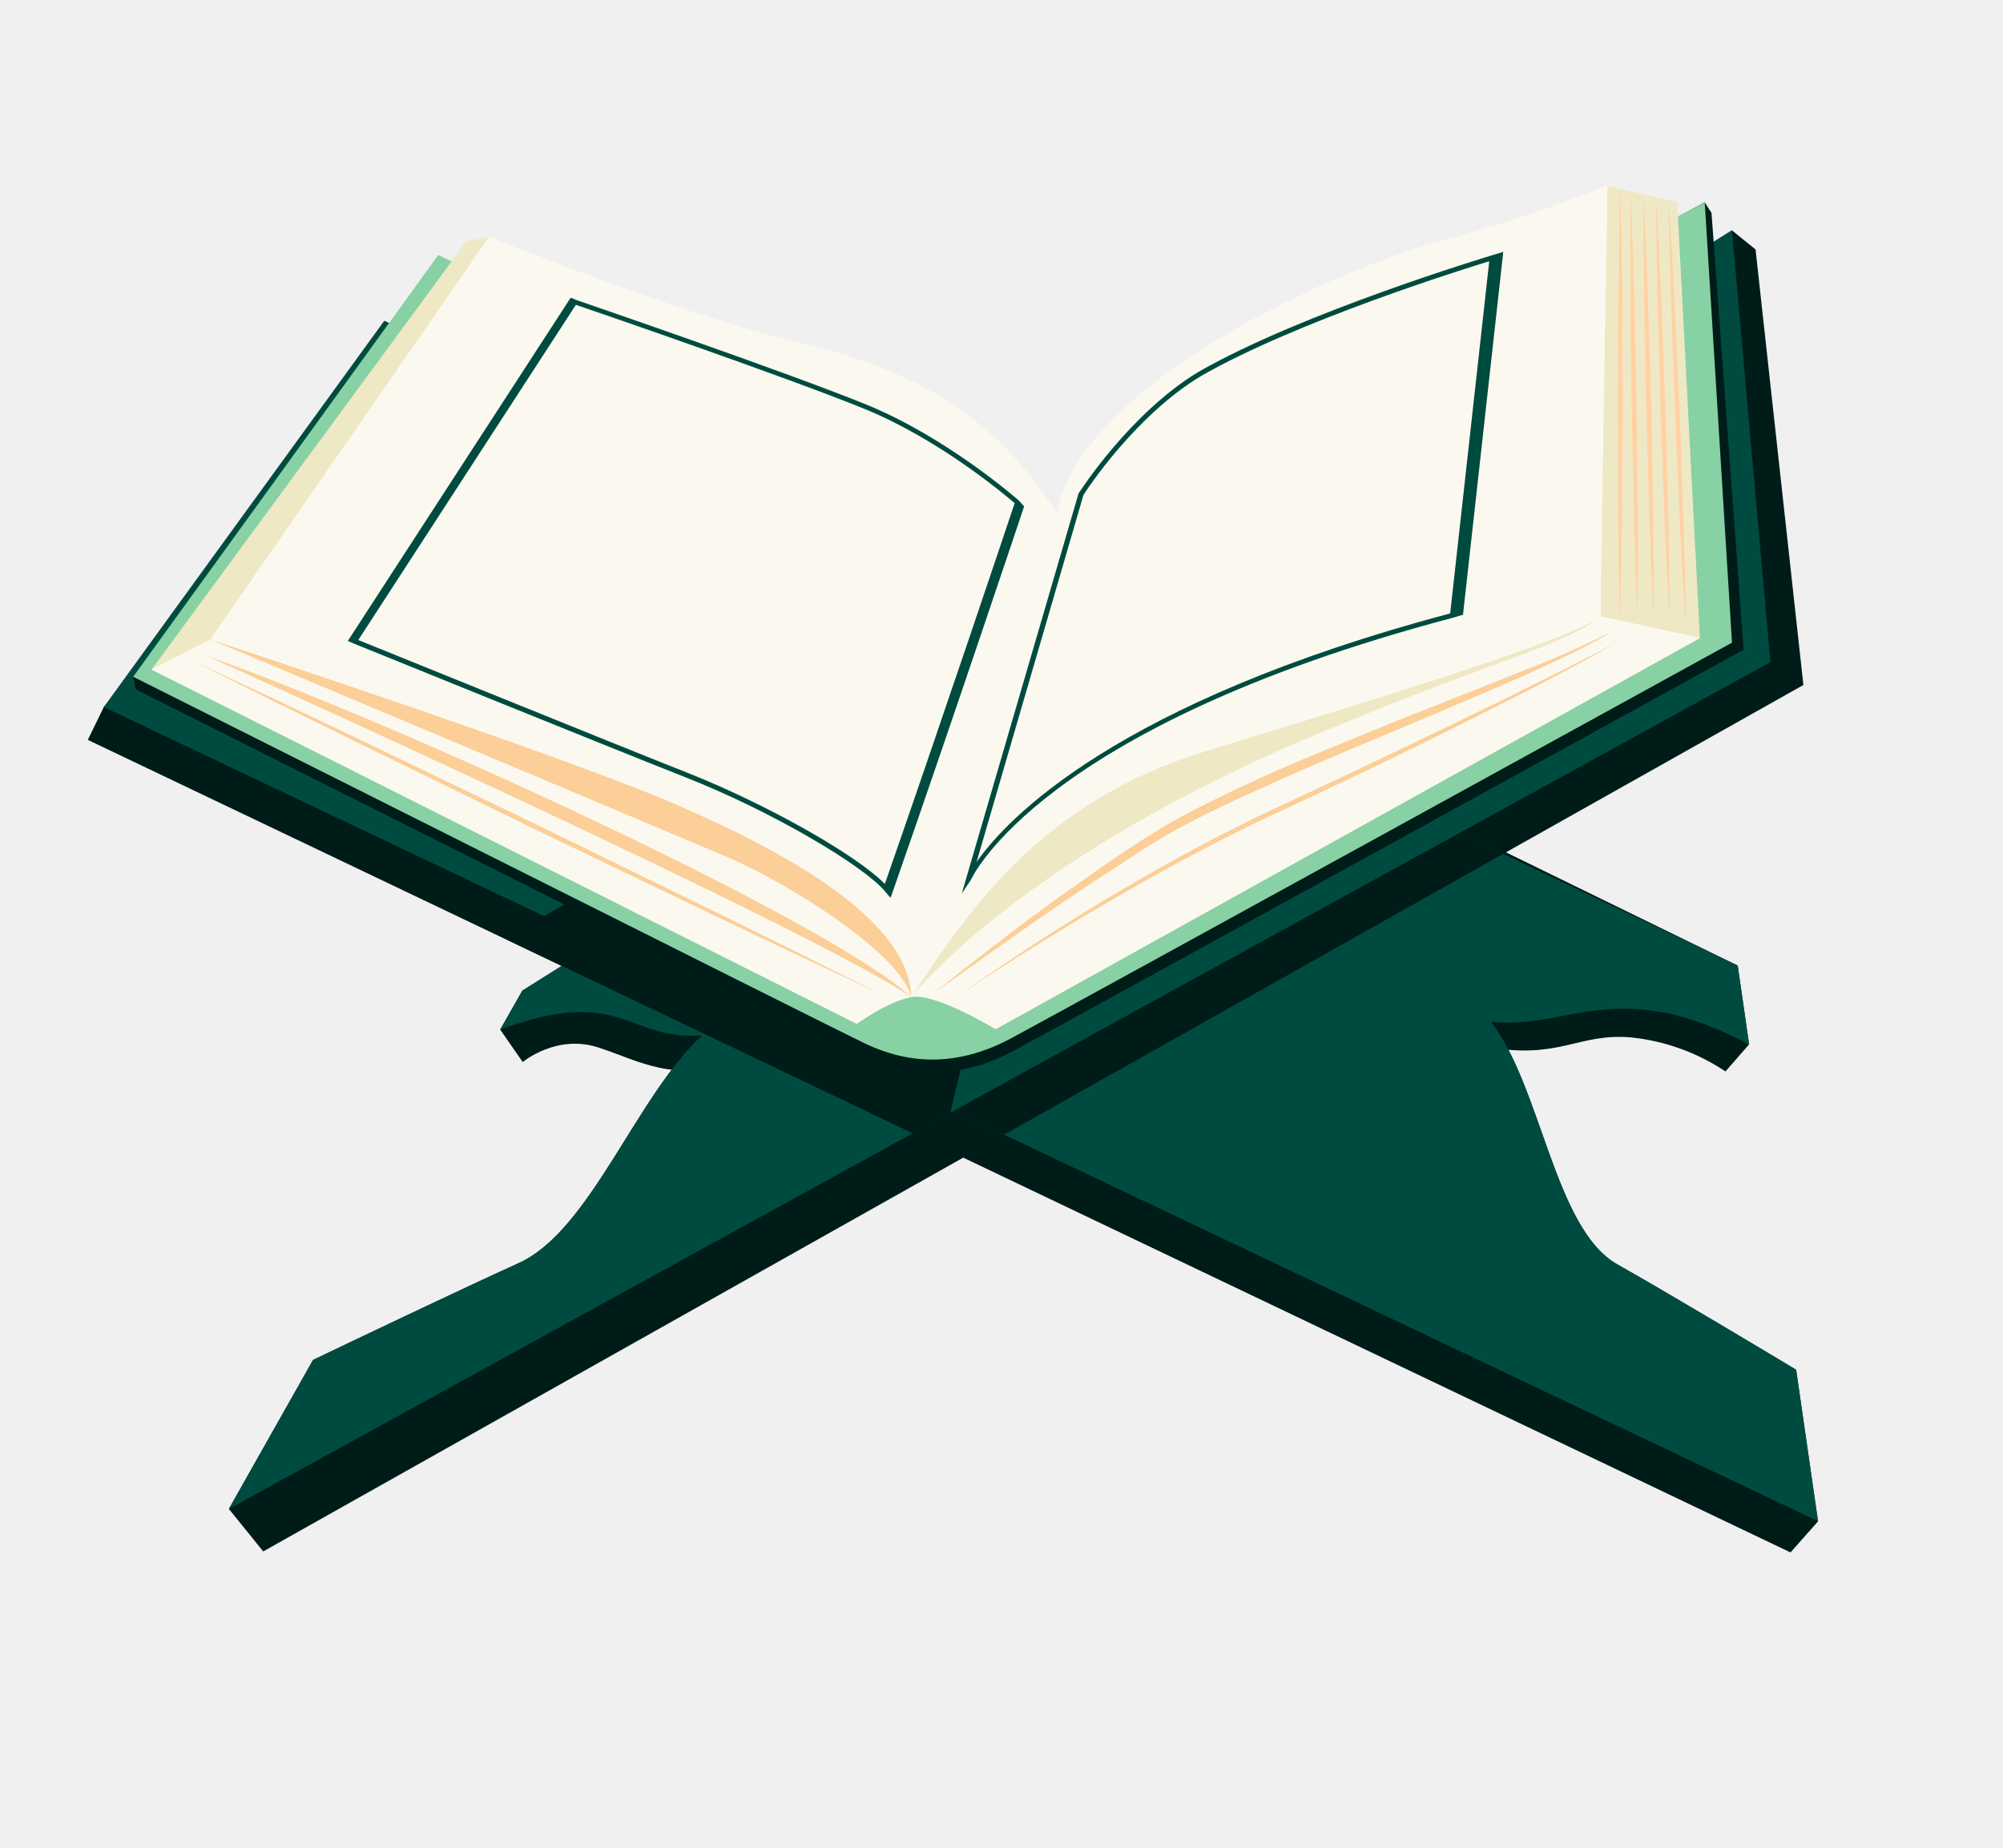
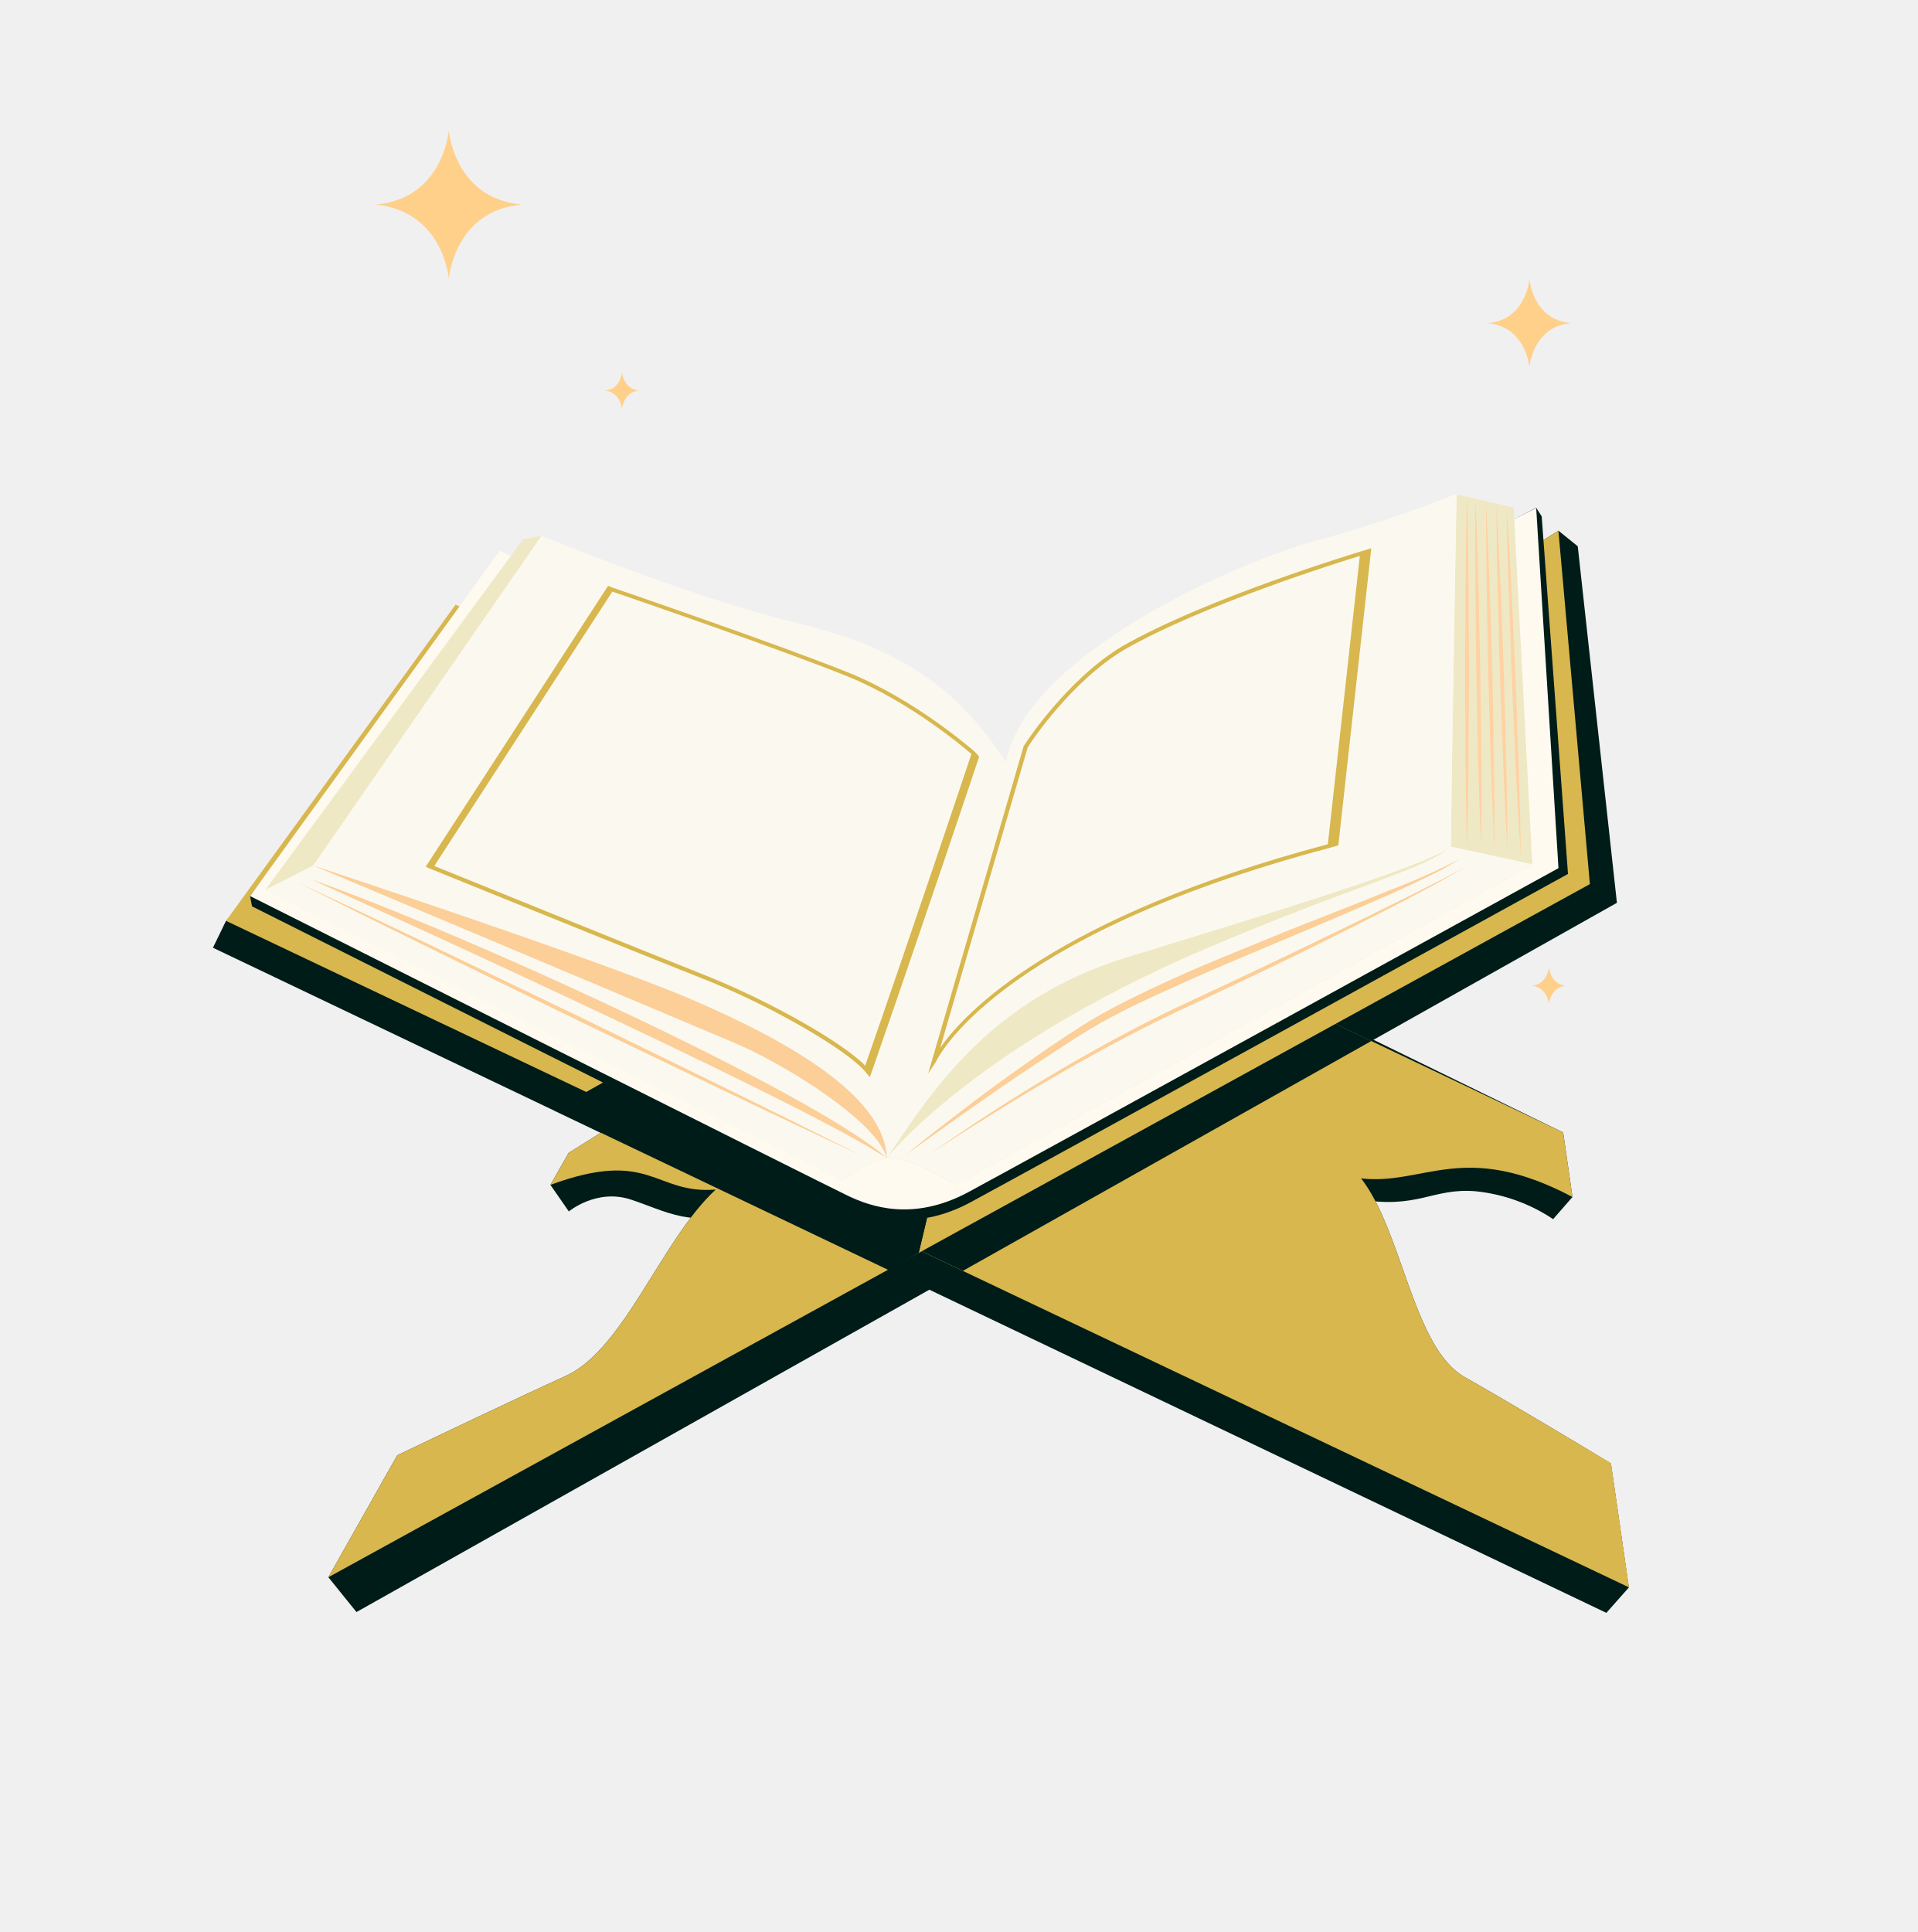
- <svg xmlns="http://www.w3.org/2000/svg" width="336" height="310" viewBox="0 0 336 310" fill="none">
-   <path d="M290.525 38.647L87.627 166.206L83.906 172.746C104.512 165.162 105.194 174.733 117.797 173.705C106.706 183.907 99.068 206.465 87.01 211.926C77.194 216.38 58.946 225.091 52.514 228.172L38.392 253.169L44.154 260.302L302.517 114.931L294.491 41.853L290.525 38.647Z" fill="#001C18" />
-   <path d="M271.32 212.15C260.725 206.164 258.588 182.353 250.085 171.421C263.051 172.869 271.139 163.487 293.407 175.222L291.499 162.003L76.342 56.877L17.412 118.625L14.733 124.138L300.355 260.469L304.962 255.27L301.287 229.837C295.525 226.345 279.859 216.969 271.32 212.15Z" fill="#001C18" />
-   <path d="M293.416 175.22L289.444 179.771C284.702 176.6 279.257 174.638 273.583 174.056C264.594 173.303 261.714 177.876 249.199 175.625C248.003 174.891 247.123 173.74 246.727 172.394C246.332 171.048 246.45 169.604 247.058 168.34L273.497 164.107L293.416 175.22Z" fill="#001C18" />
-   <path d="M271.32 212.15C260.725 206.164 258.588 182.353 250.085 171.421C263.051 172.869 271.139 163.487 293.407 175.222L291.499 162.003L64.466 53.813L17.412 118.625L304.983 255.239L301.308 229.805C295.525 226.345 279.859 216.969 271.32 212.15Z" fill="#004B40" />
-   <path d="M179.344 108.549L100.538 158.097L168.457 190.368L252.184 143.252L179.344 108.549Z" fill="#001C18" />
-   <path d="M83.906 172.746L87.683 178.191C87.683 178.191 93.325 173.47 100.324 175.734C107.324 177.997 113.623 182.064 123.044 177.533C123.592 173.85 122.861 170.091 120.973 166.882C120.973 166.882 97.169 164.351 96.672 164.448C96.174 164.544 83.906 172.746 83.906 172.746Z" fill="#001C18" />
-   <path d="M87.627 166.206L83.906 172.746C104.512 165.162 105.194 174.733 117.797 173.705C106.706 183.907 99.068 206.465 87.01 211.926C77.194 216.38 58.946 225.091 52.514 228.172L38.392 253.169L296.979 111.097L290.525 38.647L87.627 166.206Z" fill="#004B40" />
-   <path d="M179.034 104.342L84.613 157.46L153.283 190.237L159.398 186.693L179.034 104.342Z" fill="#001C18" />
-   <path d="M179.034 104.342L91.221 153.747L159.398 186.693L179.034 104.342Z" fill="#001C18" />
-   <path d="M22.752 115.658C22.752 115.658 141.073 175.106 145.419 177.143C149.765 179.179 158.538 182.502 170.028 176.309C181.517 170.117 292.488 109.016 292.488 109.016L287.101 35.715L285.961 33.953L175.688 93.006L73.93 44.934L22.341 113.545L22.752 115.658Z" fill="#001C18" />
-   <path d="M22.341 113.545C22.341 113.545 140.662 172.994 145.01 175.039C149.358 177.084 158.128 180.389 169.619 174.205C181.11 168.021 290.536 107.829 290.536 107.829L285.969 33.997L175.269 90.849L73.513 42.786L22.341 113.545Z" fill="#87D1A4" />
-   <path d="M78.268 40.448L25.43 112.328L143.751 171.777C143.751 171.777 148.864 168.065 152.845 167.291C156.826 166.517 167.005 172.693 167.005 172.693L285.159 107.062L281.351 33.916L269.582 31.211L177.262 86.14L82.065 39.71L78.268 40.448Z" fill="#EFE8C5" />
-   <path d="M271.805 31.649C271.964 37.688 272.041 43.726 272.11 49.764L272.195 67.868L272.097 86.008L271.987 95.09L271.779 104.136L271.593 95.112L271.484 86.073L271.39 67.97L271.489 49.831C271.551 43.721 271.629 37.69 271.805 31.649Z" fill="#FFD1A3" />
-   <path d="M273.526 32.347C273.773 38.279 274.017 44.193 274.138 50.131L274.525 67.923L274.731 85.713L274.766 94.613L274.685 103.517L274.342 94.623L274.082 85.731L273.705 67.901L273.509 50.109C273.476 44.208 273.456 38.277 273.526 32.347Z" fill="#FFD1A3" />
-   <path d="M275.709 32.856C276.019 38.785 276.203 44.72 276.448 50.643L277.004 68.419L277.304 86.228L277.402 95.124L277.421 104.027L277.006 95.138L276.673 86.242L276.151 68.458L275.827 50.664C275.743 44.728 275.684 38.786 275.709 32.856Z" fill="#FFD1A3" />
-   <path d="M277.829 33.323C278.183 39.243 278.456 45.17 278.71 51.091L279.374 68.865L279.84 86.641L280.01 95.532L280.098 104.421L279.612 95.537L279.217 86.653L278.553 68.879L278.078 51.105C277.926 45.191 277.85 39.253 277.829 33.323Z" fill="#FFD1A3" />
-   <path d="M279.926 33.857C280.337 39.839 280.659 45.829 280.955 51.778L281.773 69.739L282.408 87.736L282.665 96.747L282.834 105.774L282.272 96.823L281.797 87.855L281.022 69.885L280.387 51.888C280.157 45.808 279.995 39.851 279.926 33.857Z" fill="#FFD1A3" />
-   <path d="M35.277 107.289C35.277 107.289 61.771 119.416 83.554 126.607C105.337 133.798 147.545 153.916 152.845 167.246C162.364 152.965 174.398 134.562 202.135 126.054C229.873 117.545 264.223 107.118 268.487 103.371C268.558 90.873 269.64 31.137 269.64 31.137C260.383 34.835 250.921 37.996 241.3 40.605C226.46 44.522 181.637 63.437 177.306 86.132C167.212 70.608 155.242 62.533 134.075 57.488C112.908 52.442 82.065 39.71 82.065 39.71L35.277 107.289Z" fill="#FBF9EF" />
-   <path d="M152.866 167.26C162.364 152.965 174.398 134.562 202.135 126.054C229.873 117.545 264.223 107.118 268.487 103.371C268.558 90.873 269.64 31.137 269.64 31.137C260.383 34.835 250.921 37.996 241.3 40.605C226.46 44.522 181.637 63.437 177.306 86.132L152.866 167.26Z" fill="#FBF9EF" />
-   <path d="M222.625 122.488C171.23 143.577 152.866 167.26 152.866 167.26C156.874 166.481 167.026 172.662 167.026 172.662L285.18 107.03C285.18 107.03 273.821 104.527 268.45 103.415C262.977 108.121 251.767 110.345 222.625 122.488Z" fill="#FBF9EF" />
-   <path d="M113.059 134.834C93.748 126.519 35.277 107.289 35.277 107.289L25.384 112.328L143.706 171.777C143.706 171.777 148.819 168.065 152.8 167.291C152.458 154.438 132.361 143.15 113.059 134.834Z" fill="#FBF9EF" />
-   <path d="M113.059 134.834C93.748 126.519 35.277 107.288 35.277 107.288C35.277 107.288 112.108 139.594 121.866 143.74C131.623 147.887 150.745 159.563 152.866 167.26C152.458 154.438 132.361 143.15 113.059 134.834Z" fill="#FCCE98" />
-   <path d="M34.78 110.094C34.78 110.094 134.464 155.045 152.866 167.26C138.717 154.409 66.267 121.107 34.78 110.094Z" fill="#FCCE98" />
-   <path d="M31.908 110.652L46.484 117.495L61.031 124.417L90.064 138.379L119.005 152.514L133.456 159.644L147.857 166.847L133.281 160.004L118.735 153.083L89.701 139.12L60.759 124.977L46.31 117.855L31.908 110.652Z" fill="#FCCE98" />
-   <path d="M156.874 166.481C161.036 163.053 165.308 159.768 169.591 156.489C173.873 153.21 178.256 150.075 182.672 146.97C184.878 145.409 187.1 143.881 189.358 142.4C191.616 140.919 193.877 139.455 196.239 138.09C200.967 135.423 205.849 133.087 210.756 130.829C215.662 128.571 220.657 126.531 225.64 124.484C230.624 122.437 235.608 120.39 240.637 118.434C245.666 116.478 250.628 114.508 255.668 112.468C260.698 110.553 265.62 108.365 270.412 105.914C268.123 107.349 265.748 108.643 263.301 109.788C260.877 110.975 258.421 112.087 255.974 113.206C251.035 115.389 246.079 117.485 241.117 119.6C231.198 123.802 221.213 127.854 211.435 132.319C206.534 134.513 201.659 136.792 196.989 139.385C194.669 140.688 192.387 142.092 190.131 143.581L183.374 147.975C178.888 150.949 174.453 154.004 170.055 157.106C165.657 160.207 161.256 163.346 156.874 166.481Z" fill="#FCCE98" />
-   <path d="M161.199 166.782C169.838 160.633 178.728 154.864 187.87 149.475C192.425 146.777 197.055 144.183 201.759 141.692C204.088 140.433 206.47 139.264 208.836 138.061C211.203 136.858 213.614 135.746 216.017 134.635C225.625 130.186 235.182 125.61 244.715 121.003C249.487 118.704 254.243 116.372 258.984 114.007C261.356 112.83 263.727 111.653 266.073 110.436C268.418 109.219 270.783 108.008 273.055 106.642C263.981 112.12 254.451 116.791 244.996 121.564C235.541 126.337 225.964 130.854 216.36 135.375C206.718 139.75 197.341 144.735 188.2 150.009C183.614 152.64 179.072 155.362 174.575 158.175C170.053 160.966 165.588 163.818 161.199 166.782Z" fill="#FCCE98" />
-   <path d="M149.374 150.643L148.28 149.352C144.641 145.175 129.66 136.2 115.05 130.442C101.086 124.93 59.76 108.138 59.339 107.975L58.347 107.534L95.734 49.946L96.573 50.299C96.922 50.422 131.516 62.271 145.229 67.841C158.942 73.411 170.842 83.918 170.963 84.031L171.797 84.965L171.71 85.217C171.591 85.585 159.488 121.759 149.614 150.016L149.374 150.643ZM60.102 107.383C64.68 109.211 102.182 124.463 115.344 129.669C128.505 134.876 143.646 143.412 148.43 148.308C157.81 121.424 169.106 87.716 170.206 84.422C168.595 83.032 157.567 73.705 144.916 68.563C131.912 63.281 100.081 52.317 96.601 51.145L60.102 107.383Z" fill="#004B40" />
-   <path d="M162.845 147.653L161.331 149.931L180.951 82.696L180.994 82.688C181.077 82.554 189.565 69.307 201.065 62.378C218.52 52.38 249.792 42.995 250.105 42.88L252.168 42.261L252.106 42.871L245.446 102.858L245.419 103.135L243.707 103.649C174.237 122.036 162.987 147.408 162.845 147.653ZM181.746 83.058L163.817 144.637C168.774 137.513 187.04 117.889 243.266 102.919C245.042 86.936 249.232 49.111 249.819 43.832C245.415 45.178 217.586 53.867 201.548 63.045C190.526 69.636 182.302 82.144 181.746 83.058Z" fill="#004B40" />
+ <svg xmlns="http://www.w3.org/2000/svg" width="393" height="396" viewBox="0 0 393 396" fill="none">
+   <g clip-path="url(#clip0_371_1058)">
+     <path d="M319.44 108.765L116.543 236.324L112.822 242.864C133.427 235.28 134.11 244.851 146.712 243.823C135.621 254.025 127.984 276.584 115.926 282.044C106.11 286.498 87.861 295.209 81.429 298.29L67.307 323.287L73.07 330.421L331.433 185.05L323.407 111.972L319.44 108.765Z" fill="#001C18" />
+     <path d="M300.236 282.268C289.641 276.282 287.504 252.471 279.001 241.539C291.966 242.987 300.055 233.605 322.323 245.34L320.414 232.121L105.258 126.995L46.328 188.744L43.649 194.256L329.271 330.587L333.878 325.388L330.202 299.955C324.441 296.463 308.774 287.087 300.236 282.268Z" fill="#001C18" />
+     <path d="M322.331 245.339L318.359 249.889C313.618 246.718 308.173 244.756 302.499 244.174C293.509 243.421 290.629 247.995 278.114 245.743C276.919 245.009 276.038 243.858 275.643 242.512C275.247 241.167 275.365 239.722 275.974 238.458L302.413 234.225L322.331 245.339Z" fill="#001C18" />
+     <path d="M300.236 282.268C289.641 276.282 287.504 252.471 279 241.539C291.966 242.987 300.054 233.605 322.322 245.34L320.414 232.121L93.382 123.931L46.328 188.744L333.899 325.357L330.223 299.924C324.441 296.463 308.774 287.087 300.236 282.268Z" fill="#D8B74E" />
+     <path d="M208.259 178.667L129.454 228.215L197.372 260.486L281.099 213.371L208.259 178.667Z" fill="#001C18" />
+     <path d="M112.822 242.864L116.598 248.309C116.598 248.309 122.24 243.588 129.24 245.852C136.239 248.115 142.539 252.182 151.959 247.651C152.508 243.968 151.777 240.209 149.889 237C149.889 237 126.085 234.469 125.587 234.566C125.09 234.663 112.822 242.864 112.822 242.864Z" fill="#001C18" />
+     <path d="M116.543 236.324L112.822 242.864C133.427 235.28 134.11 244.851 146.712 243.823C135.621 254.025 127.984 276.584 115.926 282.044C106.11 286.498 87.861 295.209 81.429 298.29L67.307 323.287L325.894 181.215L319.44 108.765L116.543 236.324Z" fill="#D8B74E" />
+     <path d="M207.949 174.46L113.529 227.578L182.198 260.355L188.314 256.811L207.949 174.46Z" fill="#001C18" />
+     <path d="M207.949 174.46L120.137 223.865L188.313 256.811L207.949 174.46Z" fill="#001C18" />
+     <path d="M51.667 185.776C51.667 185.776 169.988 245.224 174.335 247.261C178.681 249.297 187.454 252.62 198.943 246.427C210.433 240.235 321.404 179.135 321.404 179.135L316.016 105.834L314.876 104.071L204.604 163.124L102.845 115.052L51.257 183.663L51.667 185.776Z" fill="#001C18" />
+     <path d="M51.257 183.663C51.257 183.663 169.578 243.112 173.926 245.157C178.273 247.202 187.043 250.508 198.534 244.324C210.026 238.14 319.451 177.947 319.451 177.947L314.885 104.115L204.185 160.968L102.428 112.904L51.257 183.663Z" fill="#FFFAF0" />
+     <path d="M107.183 110.566L54.345 182.446L172.667 241.895C172.667 241.895 177.78 238.183 181.761 237.409C185.742 236.635 195.921 242.811 195.921 242.811L314.075 177.18L310.267 104.034L298.497 101.329L206.178 156.258L110.981 109.828L107.183 110.566Z" fill="#EFE8C5" />
+     <path d="M300.721 101.767C300.88 107.807 300.957 113.844 301.025 119.883L301.111 137.987L301.013 156.126L300.902 165.208L300.695 174.254L300.508 165.23L300.4 156.191L300.306 138.089L300.404 119.949C300.467 113.839 300.545 107.808 300.721 101.767Z" fill="#FFD1A3" />
+     <path d="M302.442 102.465C302.689 108.397 302.932 114.311 303.054 120.25L303.441 138.041L303.646 155.832L303.682 164.731L303.6 173.635L303.258 164.741L302.997 155.849L302.621 138.019L302.424 120.227C302.392 114.326 302.371 108.396 302.442 102.465Z" fill="#FFD1A3" />
+     <path d="M304.625 102.974C304.934 108.903 305.119 114.838 305.364 120.761L305.92 138.538L306.22 156.346L306.318 165.242L306.336 174.145L305.922 165.256L305.588 156.36L305.067 138.577L304.743 120.782C304.658 114.846 304.599 108.905 304.625 102.974Z" fill="#FFD1A3" />
+     <path d="M306.745 103.441C307.098 109.361 307.372 115.288 307.626 121.209L308.29 138.983L308.755 156.759L308.925 165.651L309.013 174.54L308.528 165.655L308.133 156.772L307.468 138.998L306.994 121.223C306.841 115.309 306.765 109.372 306.745 103.441Z" fill="#FFD1A3" />
+     <path d="M308.842 103.976C309.253 109.957 309.574 115.947 309.87 121.896L310.688 139.857L311.324 157.854L311.58 166.865L311.749 175.892L311.187 166.941L310.713 157.973L309.938 140.003L309.302 122.006C309.072 115.927 308.911 109.969 308.842 103.976Z" fill="#FFD1A3" />
+     <path d="M64.192 177.407C64.192 177.407 90.686 189.535 112.47 196.725C134.253 203.916 176.461 224.034 181.761 237.364C191.28 223.083 203.313 204.68 231.051 196.172C258.788 187.664 293.138 177.236 297.402 173.49C297.473 160.991 298.555 101.255 298.555 101.255C289.299 104.953 279.837 108.114 270.216 110.723C255.376 114.64 210.553 133.555 206.221 156.25C196.128 140.726 184.157 132.651 162.99 127.606C141.823 122.561 110.981 109.828 110.981 109.828L64.192 177.407Z" fill="#FBF9EF" />
+     <path d="M181.782 237.378C191.28 223.083 203.314 204.68 231.051 196.172C258.788 187.664 293.138 177.236 297.402 173.489C297.473 160.991 298.555 101.255 298.555 101.255C289.299 104.953 279.837 108.114 270.216 110.723C255.376 114.64 210.553 133.555 206.221 156.25L181.782 237.378Z" fill="#FBF9EF" />
+     <path d="M251.541 192.606C200.146 213.695 181.782 237.378 181.782 237.378C185.789 236.599 195.942 242.78 195.942 242.78L314.096 177.149C314.096 177.149 302.737 174.645 297.365 173.533C291.893 178.239 280.683 180.463 251.541 192.606Z" fill="#FBF9EF" />
+     <path d="M141.974 204.952C122.663 196.637 64.192 177.407 64.192 177.407L54.3 182.446L172.621 241.895C172.621 241.895 177.734 238.183 181.715 237.409C181.373 224.556 161.276 213.268 141.974 204.952Z" fill="#FBF9EF" />
+     <path d="M141.974 204.952C122.663 196.637 64.192 177.406 64.192 177.406C64.192 177.406 141.024 209.712 150.781 213.858C160.539 218.005 179.661 229.681 181.782 237.378C181.373 224.556 161.276 213.268 141.974 204.952Z" fill="#FCCE98" />
+     <path d="M63.696 180.212C63.696 180.212 163.38 225.163 181.782 237.378C167.632 224.527 95.183 191.225 63.696 180.212Z" fill="#FCCE98" />
+     <path d="M60.824 180.771L75.4 187.614L89.946 194.535L118.98 208.497L147.921 222.632L162.371 229.762L176.773 236.966L162.197 230.123L147.651 223.201L118.617 209.239L89.674 195.095L75.225 187.974L60.824 180.771Z" fill="#FCCE98" />
+     <path d="M185.789 236.599C189.952 233.172 194.224 229.886 198.506 226.607C202.789 223.329 207.172 220.193 211.587 217.088C213.794 215.527 216.015 213.999 218.273 212.518C220.531 211.037 222.793 209.574 225.155 208.208C229.882 205.541 234.765 203.206 239.671 200.947C244.578 198.689 249.572 196.649 254.556 194.602C259.54 192.555 264.524 190.508 269.553 188.552C274.581 186.596 279.544 184.626 284.584 182.586C289.614 180.671 294.536 178.483 299.328 176.033C297.039 177.467 294.664 178.761 292.217 179.906C289.793 181.093 287.336 182.205 284.89 183.324C279.951 185.507 274.995 187.603 270.033 189.718C260.113 193.92 250.128 197.972 240.351 202.437C235.45 204.631 230.574 206.91 225.905 209.503C223.585 210.806 221.303 212.21 219.047 213.699L212.29 218.093C207.803 221.067 203.369 224.122 198.971 227.224C194.572 230.326 190.172 233.464 185.789 236.599Z" fill="#FCCE98" />
+     <path d="M190.115 236.9C198.753 230.751 207.643 224.982 216.785 219.593C221.341 216.896 225.971 214.301 230.675 211.81C233.003 210.551 235.385 209.382 237.752 208.179C240.118 206.976 242.529 205.864 244.932 204.754C254.541 200.304 264.098 195.728 273.63 191.121C278.402 188.822 283.159 186.49 287.899 184.125C290.271 182.948 292.643 181.772 294.988 180.555C297.334 179.338 299.699 178.126 301.97 176.76C292.896 182.239 283.367 186.909 273.912 191.682C264.457 196.456 254.879 200.972 245.275 205.493C235.634 209.868 226.256 214.853 217.116 220.127C212.529 222.758 207.988 225.48 203.491 228.293C198.969 231.084 194.504 233.936 190.115 236.9Z" fill="#FCCE98" />
+     <path d="M178.289 220.761L177.195 219.47C173.557 215.293 158.575 206.319 143.965 200.56C130.001 195.048 88.675 178.256 88.254 178.093L87.262 177.652L124.649 120.064L125.488 120.417C125.838 120.54 160.432 132.389 174.144 137.959C187.857 143.529 199.757 154.036 199.878 154.149L200.712 155.083L200.626 155.335C200.507 155.703 188.403 191.877 178.53 220.134L178.289 220.761ZM89.018 177.501C93.595 179.329 131.097 194.581 144.259 199.787C157.421 204.994 172.562 213.53 177.346 218.426C186.725 191.542 198.022 157.835 199.121 154.54C197.51 153.15 186.483 143.824 173.832 138.681C160.827 133.399 128.997 122.435 125.516 121.263L89.018 177.501Z" fill="#D8B74E" />
+     <path d="M191.76 217.771L190.246 220.05L209.866 152.814L209.91 152.806C209.992 152.672 218.48 139.425 229.981 132.496C247.435 122.499 278.708 113.113 279.021 112.998L281.084 112.379L281.021 112.989L274.362 172.976L274.334 173.253L272.622 173.767C203.152 192.154 191.903 217.526 191.76 217.771ZM210.661 153.176L192.732 214.755C197.69 207.631 215.955 188.007 272.181 173.037C273.958 157.054 278.148 119.229 278.735 113.95C274.33 115.296 246.501 123.985 230.464 133.163C219.441 139.755 211.217 152.262 210.661 153.176Z" fill="#D8B74E" />
+   </g>
+   <path d="M313.5 57.178C313.5 57.178 312.901 65.518 305 66.233C312.901 67.066 313.5 75.286 313.5 75.286C313.5 75.286 314.099 66.947 322 66.233C314.099 65.518 313.5 57.178 313.5 57.178Z" fill="#FFD08A" />
+   <path d="M127.5 76.24C127.5 76.24 127.254 79.751 124 80.052C127.254 80.403 127.5 83.864 127.5 83.864C127.5 83.864 127.746 80.353 131 80.052C127.746 79.751 127.5 76.24 127.5 76.24Z" fill="#FFD08A" />
+   <path d="M317.5 198.23C317.5 198.23 317.254 201.741 314 202.042C317.254 202.393 317.5 205.854 317.5 205.854C317.5 205.854 317.746 202.343 321 202.042C317.746 201.741 317.5 198.23 317.5 198.23Z" fill="#FFD08A" />
+   <path d="M92 26.681C92 26.681 90.944 40.726 77 41.929C90.944 43.334 92 57.178 92 57.178C92 57.178 93.056 43.133 107 41.929C93.056 40.726 92 26.681 92 26.681Z" fill="#FFD08A" />
+   <defs>
+     <clipPath id="clip0_371_1058">
+       <rect width="346.197" height="346.197" fill="white" transform="translate(-1 52.959) rotate(-8.79929)" />
+     </clipPath>
+   </defs>
</svg>
